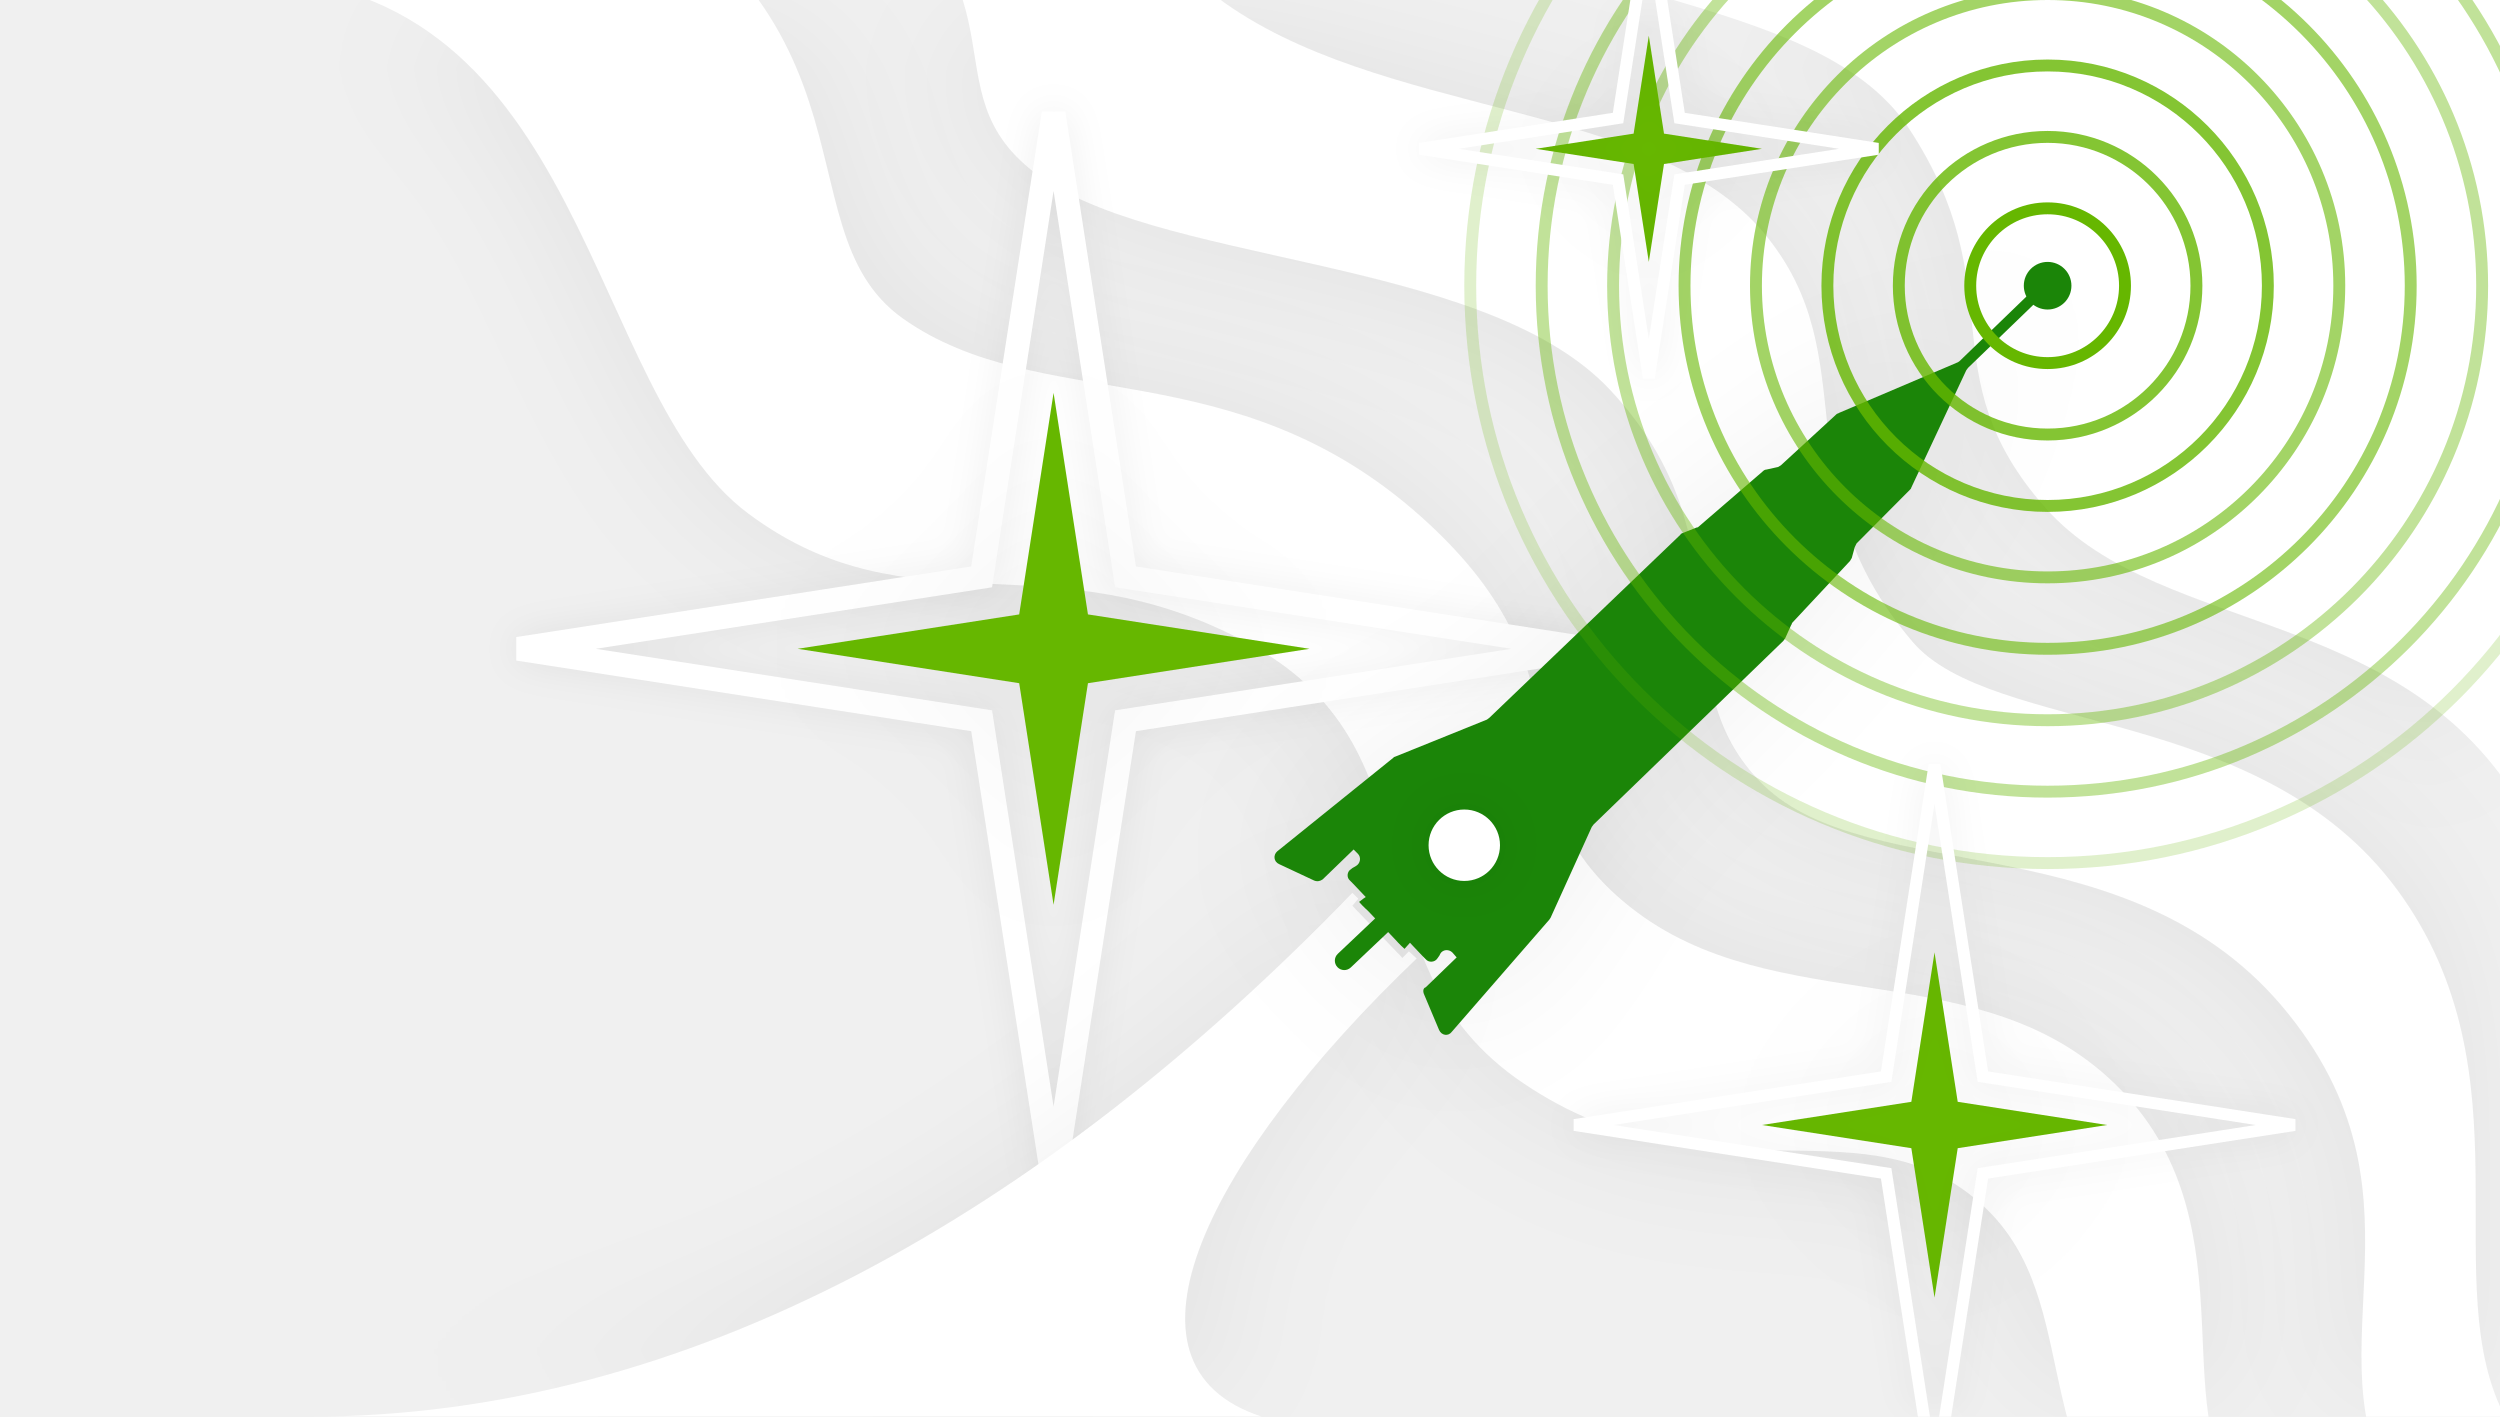
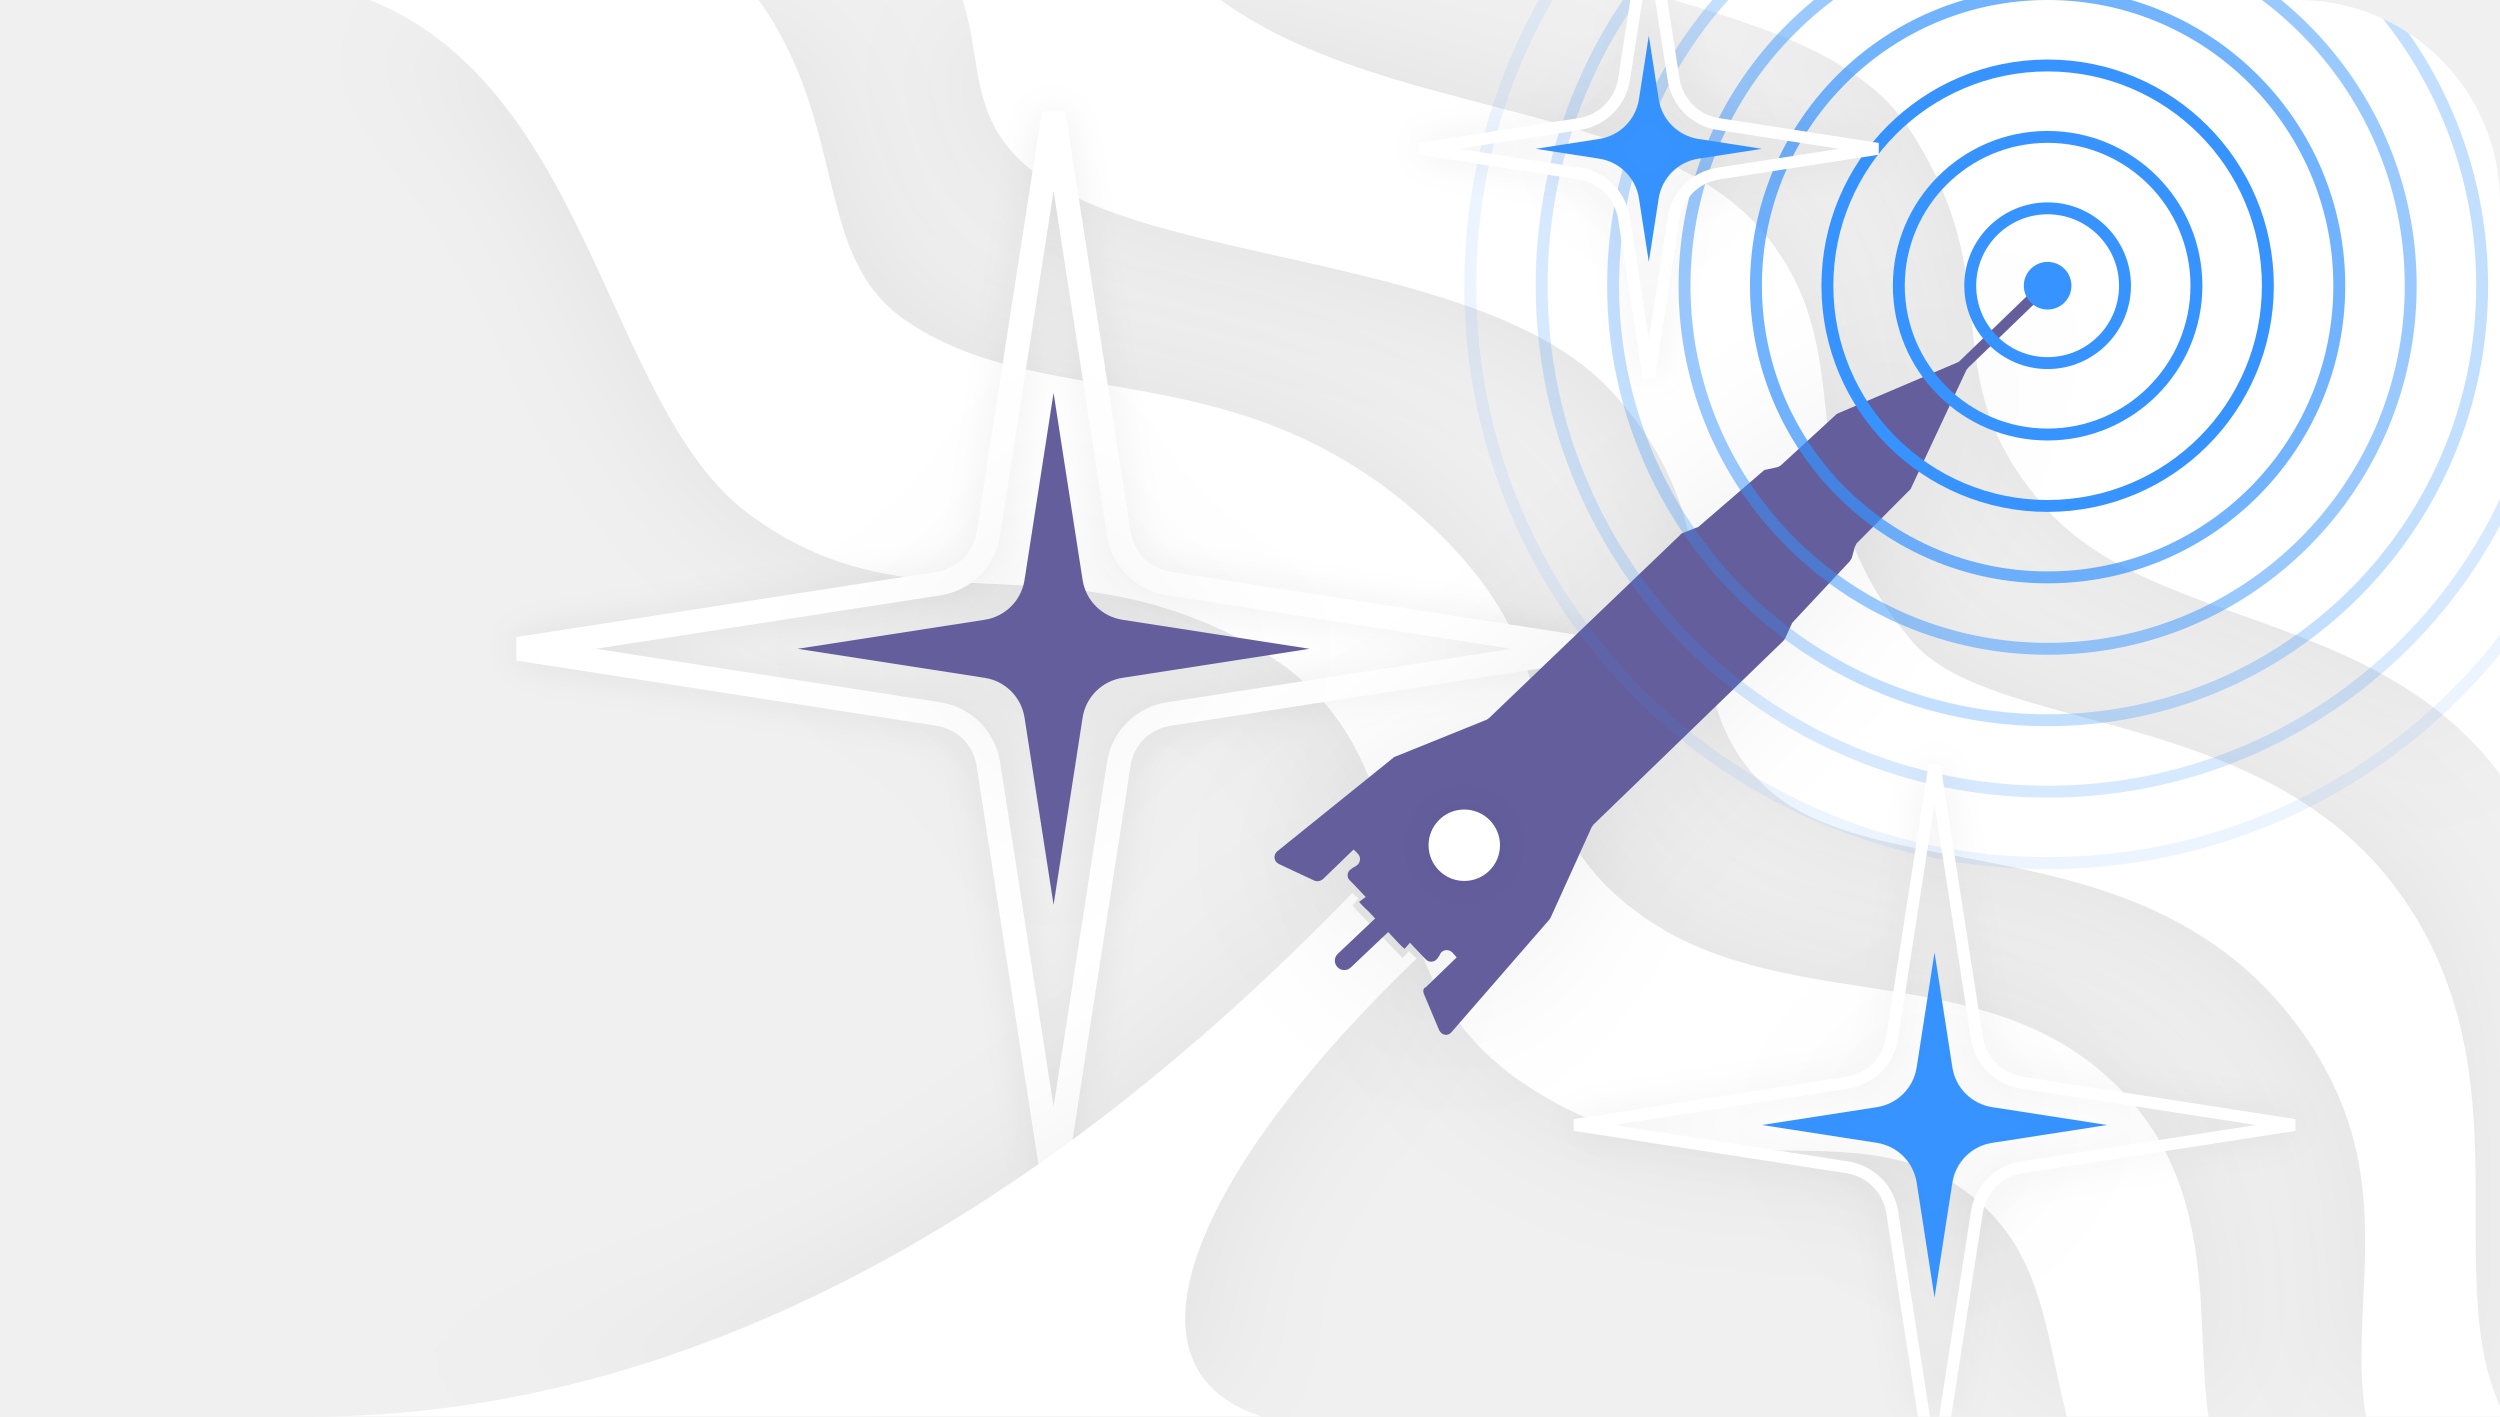
<svg xmlns="http://www.w3.org/2000/svg" width="210" height="119" viewBox="0 0 210 119" fill="none">
  <mask id="mask0" mask-type="alpha" maskUnits="userSpaceOnUse" x="0" y="0" width="210" height="119">
-     <rect width="210" height="119" fill="#C4C4C4" />
+     <path d="M0 0H193C202.389 0 210 7.611 210 17V119H0V0Z" fill="#C4C4C4" />
  </mask>
  <g mask="url(#mask0)">
    <g filter="url(#filter0_d)">
-       <path d="M189.094 126.11C181.204 120.219 189.603 103.317 178.15 91.537C166.696 79.756 149.134 85.902 136.917 76.171C124.7 66.439 135.135 57.476 119.355 43.39C103.574 29.305 87.386 34.939 75.831 26.744C64.836 18.907 76.187 -0.556 44.627 -13.873L21.007 -1.939C49.513 -1.324 49.106 32.89 62.85 43.134C76.595 53.378 88.252 44.927 105.05 54.146C121.849 63.366 112.737 80.781 128.008 91.024C143.28 101.268 155.751 92.561 165.678 100.5C175.604 108.439 169.496 122.012 181.458 132L189.094 126.11Z" fill="white" />
+       <path d="M189.094 126.11C181.204 120.22 189.603 103.317 178.15 91.537C166.696 79.756 149.134 85.902 136.917 76.171C124.7 66.439 135.135 57.476 119.355 43.39C103.574 29.305 87.386 34.939 75.831 26.744C64.836 18.907 76.187 -0.556 44.627 -13.873L21.007 -1.939C49.513 -1.324 49.106 32.89 62.85 43.134C76.595 53.378 88.252 44.927 105.05 54.146C121.849 63.366 112.737 80.781 128.008 91.024C143.28 101.268 155.751 92.561 165.678 100.5C175.604 108.439 169.496 122.012 181.458 132L189.094 126.11Z" fill="white" />
    </g>
    <g filter="url(#filter1_d)">
      <path d="M81.94 -26.268C100.52 -14.744 88.557 -10.493 102.2 -0.249C115.842 9.995 138.749 8.305 148.167 19.573C156.973 30.124 149.439 40.727 160.638 53.89C167.307 61.727 189.909 59.166 201.362 74.737C212.816 90.307 204.416 107.927 210.525 119.195L202.126 126.878C192.963 114.585 205.18 101.268 192.199 85.134C179.219 69 157.024 74.634 148.116 65.927C139.208 57.219 147.2 45.541 135.237 32.737C124.547 21.315 96.397 22.339 86.521 14.195C77.307 6.615 88.405 -1.939 66.923 -14.744L81.94 -26.268Z" fill="white" />
    </g>
    <g filter="url(#filter2_d)">
      <path d="M220.655 117.402C213.783 103.573 222.437 89.488 213.019 70.024C203.602 50.561 181.713 53.89 171.786 42.622C161.86 31.354 169.241 24.285 160.333 10.763C152.443 -1.171 127.754 0.622 116.046 -11.415C104.338 -23.451 109.937 -27.805 102.149 -36H226V117.402H220.655Z" fill="white" />
    </g>
    <g filter="url(#filter3_d)">
-       <path d="M94.431 47.734L94.543 48.457L95.266 48.569L133.48 54.5L95.266 60.431L94.543 60.543L94.431 61.266L88.5 99.48L82.569 61.266L82.457 60.543L81.734 60.431L43.52 54.5L81.734 48.569L82.457 48.457L82.569 47.734L88.5 9.52L94.431 47.734Z" stroke="white" stroke-width="2" />
+       <path d="M83.018 44.844L88.5 9.52L93.982 44.844C94.316 46.996 96.004 48.684 98.156 49.018L133.48 54.5L98.156 59.982C96.004 60.316 94.316 62.004 93.982 64.156L88.5 99.48L83.018 64.156C82.684 62.004 80.996 60.316 78.844 59.982L43.52 54.5L78.844 49.018C80.996 48.684 82.684 46.996 83.018 44.844Z" stroke="white" stroke-width="2" />
    </g>
    <g filter="url(#filter4_d)">
      <path d="M113.597 75L114.097 75.492L113.597 76.083L117.799 80.463L118.35 79.922L119 80.512C101.539 97.197 92.642 114.669 106 119C87.339 119 75.029 119 26 119C57.719 119 87.5 102 113.597 75Z" fill="white" />
    </g>
    <g filter="url(#filter5_d)">
-       <path fill-rule="evenodd" clip-rule="evenodd" d="M120.882 86.517L119.609 83.495C119.507 83.239 119.558 82.983 119.762 82.932L122.358 80.422L122.002 80.012C121.696 79.705 121.187 79.756 120.984 80.115C120.948 80.222 120.887 80.305 120.819 80.398C120.79 80.437 120.759 80.478 120.729 80.524C120.525 80.832 120.016 80.883 119.762 80.576L119.507 80.32L118.438 79.193C118.319 79.313 118.217 79.433 118.133 79.532C118.073 79.602 118.022 79.662 117.98 79.705C117.573 79.346 117.217 78.937 117.217 78.937L116.605 78.293L113.462 81.271C113.145 81.571 112.644 81.557 112.344 81.24C112.043 80.923 112.057 80.423 112.374 80.122L115.514 77.147L114.926 76.529C114.926 76.529 114.519 76.171 114.162 75.761C114.221 75.721 114.28 75.674 114.345 75.622C114.448 75.54 114.566 75.446 114.722 75.351L113.653 74.224L113.399 73.968C113.093 73.712 113.144 73.2 113.501 72.995C113.562 72.933 113.643 72.89 113.73 72.843C113.787 72.812 113.848 72.779 113.908 72.739C114.264 72.534 114.366 72.022 114.061 71.715L113.704 71.356L111.108 73.866C110.904 74.019 110.65 74.071 110.395 73.968L107.443 72.585C106.985 72.38 106.934 71.817 107.29 71.51L117.013 63.673C117.064 63.622 117.115 63.571 117.166 63.571L124.903 60.446C124.929 60.421 124.967 60.395 125.005 60.37C125.043 60.344 125.081 60.318 125.107 60.293L141.142 44.927C141.182 44.847 141.221 44.829 141.285 44.801C141.303 44.793 141.323 44.784 141.345 44.773L142.516 44.312C142.618 44.312 142.669 44.261 142.72 44.21L148.065 39.6C148.167 39.498 148.269 39.446 148.37 39.446L149.287 39.242C149.354 39.242 149.422 39.196 149.49 39.15C149.524 39.128 149.558 39.105 149.592 39.088L154.275 34.785C154.301 34.76 154.339 34.747 154.377 34.734C154.415 34.721 154.453 34.709 154.479 34.683L164.456 30.432C164.558 30.381 164.609 30.329 164.66 30.278L171.023 24.132C171.048 24.106 171.087 24.093 171.125 24.081C171.163 24.068 171.201 24.055 171.227 24.029L172.296 23.568L171.786 24.593C171.736 24.695 171.685 24.746 171.634 24.798L165.322 30.893C165.296 30.918 165.271 30.957 165.245 30.995C165.22 31.034 165.194 31.072 165.169 31.098L160.537 40.983C160.537 41.034 160.486 41.085 160.435 41.137L155.955 45.644L155.802 45.951L155.548 46.873C155.522 46.924 155.497 46.963 155.472 47.001C155.446 47.04 155.421 47.078 155.395 47.129L150.559 52.302C150.534 52.328 150.521 52.367 150.508 52.405C150.496 52.443 150.483 52.482 150.457 52.507L149.948 53.634C149.923 53.66 149.897 53.698 149.872 53.737C149.847 53.775 149.821 53.813 149.796 53.839L133.862 69.256C133.837 69.282 133.812 69.32 133.786 69.359C133.761 69.397 133.735 69.435 133.71 69.461L130.248 77.093C130.223 77.118 130.21 77.144 130.197 77.169C130.185 77.195 130.172 77.221 130.146 77.246L121.951 86.671C121.645 87.081 121.085 86.978 120.882 86.517Z" fill="#1B8508" />
+       <path fill-rule="evenodd" clip-rule="evenodd" d="M120.882 86.517L119.609 83.495C119.507 83.239 119.558 82.983 119.762 82.932L122.358 80.422L122.002 80.012C121.696 79.705 121.187 79.756 120.984 80.115C120.948 80.222 120.887 80.305 120.819 80.398C120.79 80.437 120.759 80.478 120.729 80.524C120.525 80.832 120.016 80.883 119.762 80.576L119.507 80.32L118.438 79.193C118.319 79.313 118.217 79.433 118.133 79.532C118.073 79.602 118.022 79.662 117.98 79.705C117.573 79.346 117.217 78.937 117.217 78.937L116.605 78.293L113.462 81.271C113.145 81.571 112.644 81.557 112.344 81.24C112.043 80.923 112.057 80.423 112.374 80.122L115.514 77.147L114.926 76.529C114.926 76.529 114.519 76.171 114.162 75.761C114.221 75.721 114.28 75.674 114.345 75.622C114.448 75.54 114.566 75.446 114.722 75.351L113.653 74.224L113.399 73.968C113.093 73.712 113.144 73.2 113.501 72.995C113.562 72.933 113.643 72.89 113.73 72.843C113.787 72.812 113.848 72.779 113.908 72.739C114.264 72.534 114.366 72.022 114.061 71.715L113.704 71.356L111.108 73.866C110.904 74.019 110.65 74.071 110.395 73.968L107.443 72.585C106.985 72.38 106.934 71.817 107.29 71.51L117.013 63.673C117.064 63.622 117.115 63.571 117.166 63.571L124.903 60.446C124.929 60.421 124.967 60.395 125.005 60.37C125.043 60.344 125.081 60.318 125.107 60.293L141.142 44.927C141.182 44.847 141.221 44.829 141.285 44.801C141.303 44.793 141.323 44.784 141.345 44.773L142.516 44.312C142.618 44.312 142.669 44.261 142.72 44.21L148.065 39.6C148.167 39.498 148.269 39.446 148.37 39.446L149.287 39.242C149.354 39.242 149.422 39.196 149.49 39.15C149.524 39.128 149.558 39.105 149.592 39.088L154.275 34.785C154.301 34.76 154.339 34.747 154.377 34.734C154.415 34.721 154.453 34.709 154.479 34.683L164.456 30.432C164.558 30.381 164.609 30.329 164.66 30.278L171.023 24.132C171.048 24.106 171.087 24.093 171.125 24.081C171.163 24.068 171.201 24.055 171.227 24.029L172.296 23.568L171.786 24.593C171.736 24.695 171.685 24.746 171.634 24.798L165.322 30.893C165.296 30.918 165.271 30.957 165.245 30.995C165.22 31.034 165.194 31.072 165.169 31.098L160.537 40.983C160.537 41.034 160.486 41.085 160.435 41.137L155.955 45.644L155.802 45.951L155.548 46.873C155.522 46.924 155.497 46.963 155.472 47.001C155.446 47.04 155.421 47.078 155.395 47.129L150.559 52.302C150.534 52.328 150.521 52.367 150.508 52.405C150.496 52.443 150.483 52.482 150.457 52.507L149.948 53.634C149.923 53.66 149.897 53.698 149.872 53.737C149.847 53.775 149.821 53.813 149.796 53.839L133.862 69.256C133.837 69.282 133.812 69.32 133.786 69.359C133.761 69.397 133.735 69.435 133.71 69.461L130.248 77.093C130.223 77.118 130.21 77.144 130.197 77.169C130.185 77.195 130.172 77.221 130.146 77.246L121.951 86.671C121.645 87.081 121.085 86.978 120.882 86.517Z" fill="#645E9D" />
    </g>
    <g filter="url(#filter6_d)">
      <circle cx="123" cy="71" r="3" fill="white" />
    </g>
    <g filter="url(#filter7_d)">
-       <path d="M162.5 80L164.448 92.552L177 94.5L164.448 96.448L162.5 109L160.552 96.448L148 94.5L160.552 92.552L162.5 80Z" fill="#66B700" />
+       <path d="M162.5 80L163.999 89.661C164.267 91.383 165.617 92.733 167.339 93.001L177 94.5L167.339 95.999C165.617 96.267 164.267 97.617 163.999 99.339L162.5 109L161.001 99.339C160.733 97.617 159.383 96.267 157.661 95.999L148 94.5L157.661 93.001C159.383 92.733 160.733 91.383 161.001 89.661L162.5 80Z" fill="#3693FF" />
    </g>
-     <circle cx="172" cy="24" r="12.5" stroke="#66B700" stroke-opacity="0.8" />
-     <circle cx="172" cy="24" r="18.5" stroke="#66B700" stroke-opacity="0.8" />
-     <circle cx="172" cy="24" r="24.5" stroke="#66B700" stroke-opacity="0.6" />
-     <circle cx="172" cy="24" r="30.5" stroke="#66B700" stroke-opacity="0.6" />
-     <circle cx="172" cy="24" r="36.5" stroke="#66B700" stroke-opacity="0.4" />
-     <circle cx="172" cy="24" r="42.5" stroke="#66B700" stroke-opacity="0.4" />
-     <circle cx="172" cy="24" r="48.5" stroke="#66B700" stroke-opacity="0.2" />
-     <circle cx="172" cy="24" r="6.5" stroke="#66B700" />
+     <circle cx="172" cy="24" r="12.5" stroke="#3693FF" />
+     <circle cx="172" cy="24" r="18.5" stroke="#3693FF" />
+     <circle opacity="0.7" cx="172" cy="24" r="24.5" stroke="#3693FF" />
+     <circle opacity="0.5" cx="172" cy="24" r="30.5" stroke="#3693FF" />
+     <circle opacity="0.3" cx="172" cy="24" r="36.5" stroke="#3693FF" />
+     <circle opacity="0.2" cx="172" cy="24" r="42.5" stroke="#3693FF" />
+     <circle opacity="0.1" cx="172" cy="24" r="48.5" stroke="#3693FF" />
+     <circle cx="172" cy="24" r="6.5" stroke="#3693FF" />
    <g filter="url(#filter8_d)">
-       <path d="M166.507 90.076L166.563 90.437L166.924 90.493L192.74 94.5L166.924 98.507L166.563 98.563L166.507 98.924L162.5 124.74L158.493 98.924L158.437 98.563L158.076 98.507L132.26 94.5L158.076 90.493L158.437 90.437L158.493 90.076L162.5 64.26L166.507 90.076Z" stroke="white" />
+       <path d="M158.942 87.185L162.5 64.26L166.058 87.185C166.359 89.122 167.878 90.641 169.815 90.942L192.74 94.5L169.815 98.058C167.878 98.359 166.359 99.878 166.058 101.815L162.5 124.74L158.942 101.815C158.641 99.878 157.122 98.359 155.185 98.058L132.26 94.5L155.185 90.942C157.122 90.641 158.641 89.122 158.942 87.185Z" stroke="white" />
    </g>
-     <circle cx="172" cy="24" r="2" fill="#1B8508" />
+     <circle cx="172" cy="24" r="2" fill="#3693FF" />
    <g filter="url(#filter9_d)">
-       <path d="M138.5 3L139.776 11.224L148 12.5L139.776 13.776L138.5 22L137.224 13.776L129 12.5L137.224 11.224L138.5 3Z" fill="#66B700" />
+       <path d="M138.5 3L139.328 8.333C139.595 10.055 140.945 11.405 142.667 11.672L148 12.5L142.667 13.328C140.945 13.595 139.595 14.945 139.328 16.667L138.5 22L137.672 16.667C137.405 14.945 136.055 13.595 134.333 13.328L129 12.5L134.333 11.672C136.055 11.405 137.405 10.055 137.672 8.333L138.5 3Z" fill="#3693FF" />
    </g>
    <g filter="url(#filter10_d)">
-       <path d="M141.029 9.554L141.085 9.915L141.446 9.971L157.74 12.5L141.446 15.029L141.085 15.085L141.029 15.446L138.5 31.74L135.971 15.446L135.915 15.085L135.554 15.029L119.26 12.5L135.554 9.971L135.915 9.915L135.971 9.554L138.5 -6.74L141.029 9.554Z" stroke="white" />
+       <path d="M136.42 6.663L138.5 -6.74L140.58 6.663C140.881 8.6 142.4 10.119 144.337 10.42L157.74 12.5L144.337 14.58C142.4 14.881 140.881 16.4 140.58 18.337L138.5 31.74L136.42 18.337C136.119 16.4 134.6 14.881 132.663 14.58L119.26 12.5L132.663 10.42C134.6 10.119 136.119 8.6 136.42 6.663Z" stroke="white" />
    </g>
    <g filter="url(#filter11_d)">
-       <path d="M88.5 33L91.388 51.611L110 54.5L91.388 57.389L88.5 76L85.612 57.389L67 54.5L85.612 51.611L88.5 33Z" fill="#66B700" />
+       <path d="M88.5 33L90.94 48.721C91.207 50.442 92.558 51.793 94.279 52.06L110 54.5L94.279 56.94C92.558 57.207 91.207 58.558 90.94 60.279L88.5 76L86.06 60.279C85.793 58.558 84.442 57.207 82.721 56.94L67 54.5L82.721 52.06C84.442 51.793 85.793 50.442 86.06 48.721L88.5 33Z" fill="#645E9D" />
    </g>
  </g>
  <defs>
    <filter id="filter0_d" x="9.007" y="-25.873" width="192.087" height="169.873" filterUnits="userSpaceOnUse" color-interpolation-filters="sRGB">
      <feFlood flood-opacity="0" result="BackgroundImageFix" />
      <feColorMatrix in="SourceAlpha" type="matrix" values="0 0 0 0 0 0 0 0 0 0 0 0 0 0 0 0 0 0 127 0" />
      <feOffset />
      <feGaussianBlur stdDeviation="6" />
      <feColorMatrix type="matrix" values="0 0 0 0 0 0 0 0 0 0 0 0 0 0 0 0 0 0 0.06 0" />
      <feBlend mode="normal" in2="BackgroundImageFix" result="effect1_dropShadow" />
      <feBlend mode="normal" in="SourceGraphic" in2="effect1_dropShadow" result="shape" />
    </filter>
    <filter id="filter1_d" x="54.923" y="-38.268" width="167.602" height="177.146" filterUnits="userSpaceOnUse" color-interpolation-filters="sRGB">
      <feFlood flood-opacity="0" result="BackgroundImageFix" />
      <feColorMatrix in="SourceAlpha" type="matrix" values="0 0 0 0 0 0 0 0 0 0 0 0 0 0 0 0 0 0 127 0" />
      <feOffset />
      <feGaussianBlur stdDeviation="6" />
      <feColorMatrix type="matrix" values="0 0 0 0 0 0 0 0 0 0 0 0 0 0 0 0 0 0 0.06 0" />
      <feBlend mode="normal" in2="BackgroundImageFix" result="effect1_dropShadow" />
      <feBlend mode="normal" in="SourceGraphic" in2="effect1_dropShadow" result="shape" />
    </filter>
    <filter id="filter2_d" x="90.149" y="-48" width="147.851" height="177.402" filterUnits="userSpaceOnUse" color-interpolation-filters="sRGB">
      <feFlood flood-opacity="0" result="BackgroundImageFix" />
      <feColorMatrix in="SourceAlpha" type="matrix" values="0 0 0 0 0 0 0 0 0 0 0 0 0 0 0 0 0 0 127 0" />
      <feOffset />
      <feGaussianBlur stdDeviation="6" />
      <feColorMatrix type="matrix" values="0 0 0 0 0 0 0 0 0 0 0 0 0 0 0 0 0 0 0.06 0" />
      <feBlend mode="normal" in2="BackgroundImageFix" result="effect1_dropShadow" />
      <feBlend mode="normal" in="SourceGraphic" in2="effect1_dropShadow" result="shape" />
    </filter>
    <filter id="filter3_d" x="34" y="0" width="109" height="109" filterUnits="userSpaceOnUse" color-interpolation-filters="sRGB">
      <feFlood flood-opacity="0" result="BackgroundImageFix" />
      <feColorMatrix in="SourceAlpha" type="matrix" values="0 0 0 0 0 0 0 0 0 0 0 0 0 0 0 0 0 0 127 0" />
      <feOffset />
      <feGaussianBlur stdDeviation="1.5" />
      <feColorMatrix type="matrix" values="0 0 0 0 0 0 0 0 0 0 0 0 0 0 0 0 0 0 0.06 0" />
      <feBlend mode="normal" in2="BackgroundImageFix" result="effect1_dropShadow" />
      <feBlend mode="normal" in="SourceGraphic" in2="effect1_dropShadow" result="shape" />
    </filter>
    <filter id="filter4_d" x="14" y="63" width="117" height="68" filterUnits="userSpaceOnUse" color-interpolation-filters="sRGB">
      <feFlood flood-opacity="0" result="BackgroundImageFix" />
      <feColorMatrix in="SourceAlpha" type="matrix" values="0 0 0 0 0 0 0 0 0 0 0 0 0 0 0 0 0 0 127 0" />
      <feOffset />
      <feGaussianBlur stdDeviation="6" />
      <feColorMatrix type="matrix" values="0 0 0 0 0 0 0 0 0 0 0 0 0 0 0 0 0 0 0.06 0" />
      <feBlend mode="normal" in2="BackgroundImageFix" result="effect1_dropShadow" />
      <feBlend mode="normal" in="SourceGraphic" in2="effect1_dropShadow" result="shape" />
    </filter>
    <filter id="filter5_d" x="95.056" y="11.568" width="89.239" height="87.359" filterUnits="userSpaceOnUse" color-interpolation-filters="sRGB">
      <feFlood flood-opacity="0" result="BackgroundImageFix" />
      <feColorMatrix in="SourceAlpha" type="matrix" values="0 0 0 0 0 0 0 0 0 0 0 0 0 0 0 0 0 0 127 0" />
      <feOffset />
      <feGaussianBlur stdDeviation="6" />
      <feColorMatrix type="matrix" values="0 0 0 0 0 0 0 0 0 0 0 0 0 0 0 0 0 0 0.06 0" />
      <feBlend mode="normal" in2="BackgroundImageFix" result="effect1_dropShadow" />
      <feBlend mode="normal" in="SourceGraphic" in2="effect1_dropShadow" result="shape" />
    </filter>
    <filter id="filter6_d" x="116" y="64" width="14" height="14" filterUnits="userSpaceOnUse" color-interpolation-filters="sRGB">
      <feFlood flood-opacity="0" result="BackgroundImageFix" />
      <feColorMatrix in="SourceAlpha" type="matrix" values="0 0 0 0 0 0 0 0 0 0 0 0 0 0 0 0 0 0 127 0" />
      <feOffset />
      <feGaussianBlur stdDeviation="2" />
      <feColorMatrix type="matrix" values="0 0 0 0 0 0 0 0 0 0 0 0 0 0 0 0 0 0 0.06 0" />
      <feBlend mode="normal" in2="BackgroundImageFix" result="effect1_dropShadow" />
      <feBlend mode="normal" in="SourceGraphic" in2="effect1_dropShadow" result="shape" />
    </filter>
    <filter id="filter7_d" x="136" y="68" width="53" height="53" filterUnits="userSpaceOnUse" color-interpolation-filters="sRGB">
      <feFlood flood-opacity="0" result="BackgroundImageFix" />
      <feColorMatrix in="SourceAlpha" type="matrix" values="0 0 0 0 0 0 0 0 0 0 0 0 0 0 0 0 0 0 127 0" />
      <feOffset />
      <feGaussianBlur stdDeviation="6" />
      <feColorMatrix type="matrix" values="0 0 0 0 0 0 0 0 0 0 0 0 0 0 0 0 0 0 0.06 0" />
      <feBlend mode="normal" in2="BackgroundImageFix" result="effect1_dropShadow" />
      <feBlend mode="normal" in="SourceGraphic" in2="effect1_dropShadow" result="shape" />
    </filter>
    <filter id="filter8_d" x="126" y="58" width="73" height="73" filterUnits="userSpaceOnUse" color-interpolation-filters="sRGB">
      <feFlood flood-opacity="0" result="BackgroundImageFix" />
      <feColorMatrix in="SourceAlpha" type="matrix" values="0 0 0 0 0 0 0 0 0 0 0 0 0 0 0 0 0 0 127 0" />
      <feOffset />
      <feGaussianBlur stdDeviation="1.5" />
      <feColorMatrix type="matrix" values="0 0 0 0 0 0 0 0 0 0 0 0 0 0 0 0 0 0 0.06 0" />
      <feBlend mode="normal" in2="BackgroundImageFix" result="effect1_dropShadow" />
      <feBlend mode="normal" in="SourceGraphic" in2="effect1_dropShadow" result="shape" />
    </filter>
    <filter id="filter9_d" x="121" y="-5" width="35" height="35" filterUnits="userSpaceOnUse" color-interpolation-filters="sRGB">
      <feFlood flood-opacity="0" result="BackgroundImageFix" />
      <feColorMatrix in="SourceAlpha" type="matrix" values="0 0 0 0 0 0 0 0 0 0 0 0 0 0 0 0 0 0 127 0" />
      <feOffset />
      <feGaussianBlur stdDeviation="4" />
      <feColorMatrix type="matrix" values="0 0 0 0 0 0 0 0 0 0 0 0 0 0 0 0 0 0 0.06 0" />
      <feBlend mode="normal" in2="BackgroundImageFix" result="effect1_dropShadow" />
      <feBlend mode="normal" in="SourceGraphic" in2="effect1_dropShadow" result="shape" />
    </filter>
    <filter id="filter10_d" x="113" y="-13" width="51" height="51" filterUnits="userSpaceOnUse" color-interpolation-filters="sRGB">
      <feFlood flood-opacity="0" result="BackgroundImageFix" />
      <feColorMatrix in="SourceAlpha" type="matrix" values="0 0 0 0 0 0 0 0 0 0 0 0 0 0 0 0 0 0 127 0" />
      <feOffset />
      <feGaussianBlur stdDeviation="1.5" />
      <feColorMatrix type="matrix" values="0 0 0 0 0 0 0 0 0 0 0 0 0 0 0 0 0 0 0.06 0" />
      <feBlend mode="normal" in2="BackgroundImageFix" result="effect1_dropShadow" />
      <feBlend mode="normal" in="SourceGraphic" in2="effect1_dropShadow" result="shape" />
    </filter>
    <filter id="filter11_d" x="55" y="21" width="67" height="67" filterUnits="userSpaceOnUse" color-interpolation-filters="sRGB">
      <feFlood flood-opacity="0" result="BackgroundImageFix" />
      <feColorMatrix in="SourceAlpha" type="matrix" values="0 0 0 0 0 0 0 0 0 0 0 0 0 0 0 0 0 0 127 0" />
      <feOffset />
      <feGaussianBlur stdDeviation="6" />
      <feColorMatrix type="matrix" values="0 0 0 0 0 0 0 0 0 0 0 0 0 0 0 0 0 0 0.06 0" />
      <feBlend mode="normal" in2="BackgroundImageFix" result="effect1_dropShadow" />
      <feBlend mode="normal" in="SourceGraphic" in2="effect1_dropShadow" result="shape" />
    </filter>
  </defs>
</svg>
